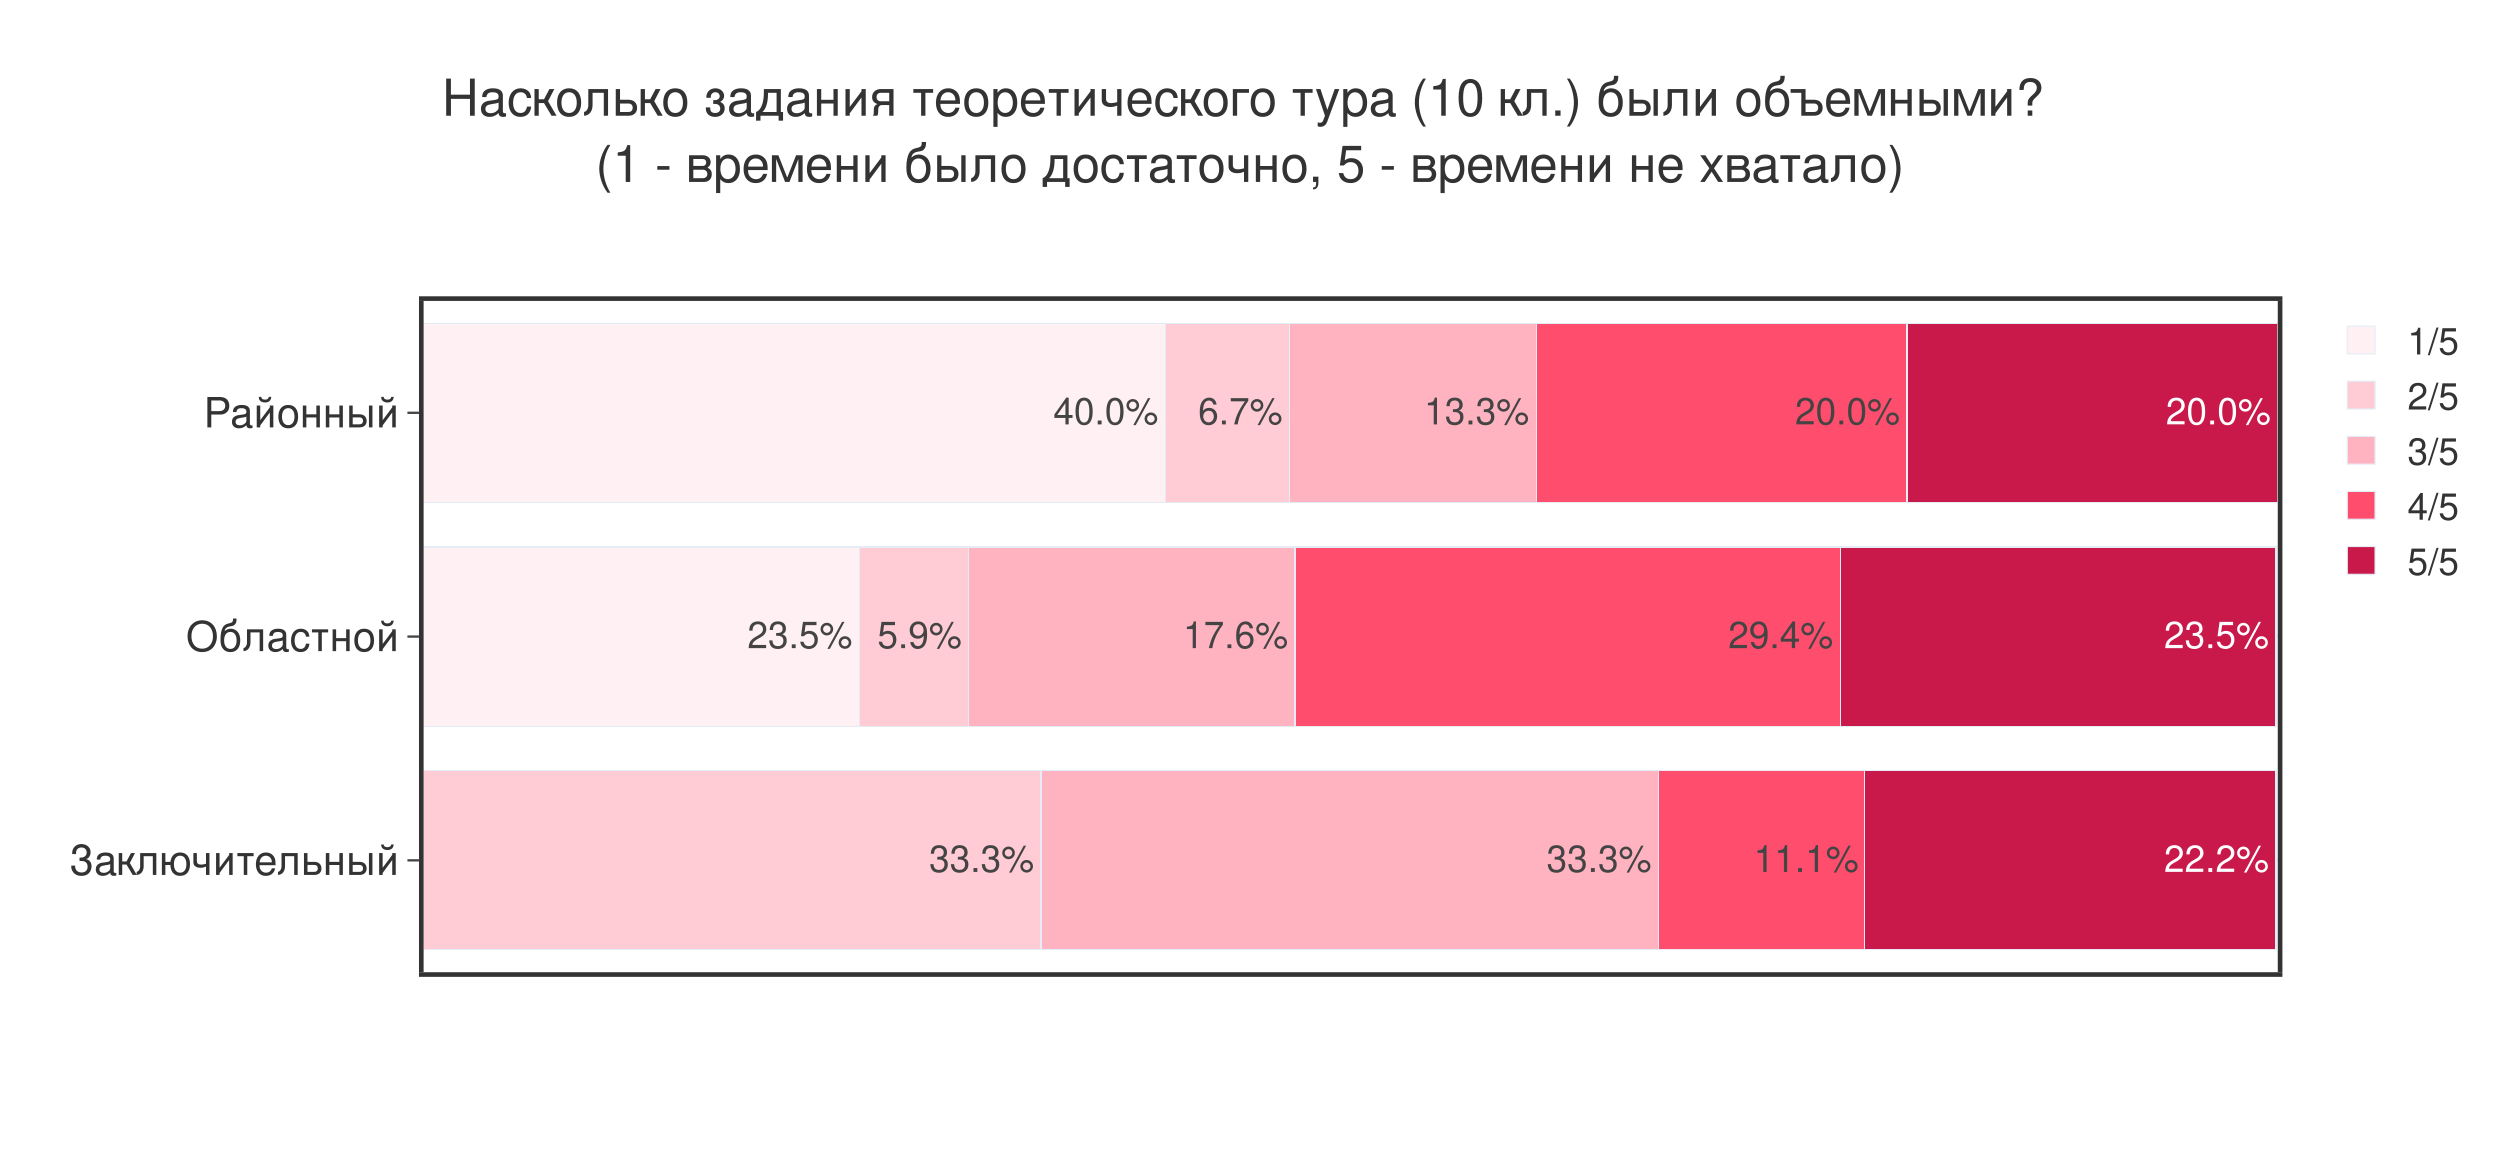
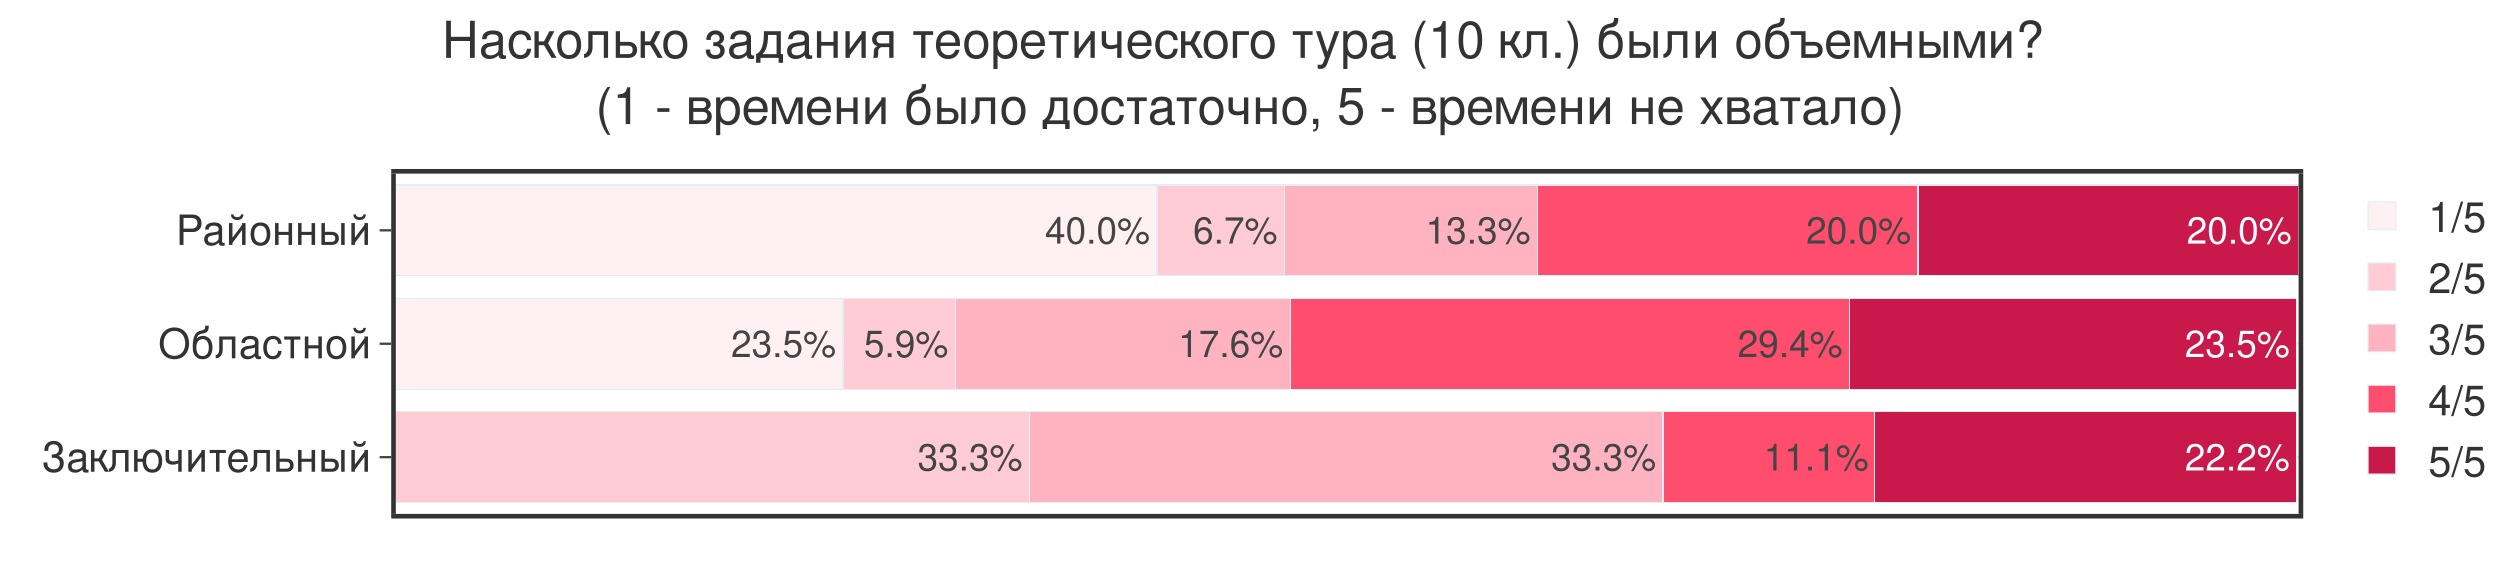
- <svg xmlns="http://www.w3.org/2000/svg" class="main-svg" width="1080" height="500" style="" viewBox="0 0 1080 500">
-   <rect x="0" y="0" width="1080" height="500" style="fill: rgb(255, 255, 255); fill-opacity: 1;" />
-   <defs id="defs-0f8589">
+ <svg xmlns="http://www.w3.org/2000/svg" class="main-svg" width="1080" height="250" style="" viewBox="0 0 1080 250">
+   <rect x="0" y="0" width="1080" height="250" style="fill: rgb(255, 255, 255); fill-opacity: 1;" />
+   <defs id="defs-f72253">
    <g class="clips">
-       <clipPath id="clip0f8589xyplot" class="plotclip">
-         <rect width="801" height="290" />
-       </clipPath>
-       <clipPath class="axesclip" id="clip0f8589x">
-         <rect x="183" y="0" width="801" height="500" />
-       </clipPath>
-       <clipPath class="axesclip" id="clip0f8589y">
-         <rect x="0" y="130" width="1080" height="290" />
-       </clipPath>
-       <clipPath class="axesclip" id="clip0f8589xy">
-         <rect x="183" y="130" width="801" height="290" />
+       <clipPath id="clipf72253xyplot" class="plotclip">
+         <rect width="822" height="147" />
+       </clipPath>
+       <clipPath class="axesclip" id="clipf72253x">
+         <rect x="171" y="0" width="822" height="250" />
+       </clipPath>
+       <clipPath class="axesclip" id="clipf72253y">
+         <rect x="0" y="75" width="1080" height="147" />
+       </clipPath>
+       <clipPath class="axesclip" id="clipf72253xy">
+         <rect x="171" y="75" width="822" height="147" />
      </clipPath>
    </g>
    <g class="gradients" />
    <g class="patterns" />
  </defs>
  <g class="bglayer" />
  <g class="layer-below">
    <g class="imagelayer" />
    <g class="shapelayer" />
  </g>
  <g class="cartesianlayer">
    <g class="subplot xy">
      <g class="layer-subplot">
        <g class="shapelayer" />
        <g class="imagelayer" />
      </g>
      <g class="minor-gridlayer">
        <g class="x" />
        <g class="y" />
      </g>
      <g class="gridlayer">
        <g class="x" />
        <g class="y">
-           <path class="ygrid crisp" transform="translate(0,371.67)" d="M183,0h801" style="stroke: rgb(236, 236, 236); stroke-opacity: 1; stroke-width: 1px;" />
-           <path class="ygrid crisp" transform="translate(0,275)" d="M183,0h801" style="stroke: rgb(236, 236, 236); stroke-opacity: 1; stroke-width: 1px;" />
-           <path class="ygrid crisp" transform="translate(0,178.33)" d="M183,0h801" style="stroke: rgb(236, 236, 236); stroke-opacity: 1; stroke-width: 1px;" />
+           <path class="ygrid crisp" transform="translate(0,197.5)" d="M171,0h822" style="stroke: rgb(236, 236, 236); stroke-opacity: 1; stroke-width: 1px;" />
+           <path class="ygrid crisp" transform="translate(0,148.5)" d="M171,0h822" style="stroke: rgb(236, 236, 236); stroke-opacity: 1; stroke-width: 1px;" />
+           <path class="ygrid crisp" transform="translate(0,99.5)" d="M171,0h822" style="stroke: rgb(236, 236, 236); stroke-opacity: 1; stroke-width: 1px;" />
        </g>
      </g>
      <g class="zerolinelayer">
-         <path class="xzl zl crisp" transform="translate(183,0)" d="M0,130v290" style="stroke: rgb(255, 255, 255); stroke-opacity: 1; stroke-width: 2px;" />
+         <path class="xzl zl crisp" transform="translate(171,0)" d="M0,75v147" style="stroke: rgb(255, 255, 255); stroke-opacity: 1; stroke-width: 2px;" />
      </g>
      <path class="xlines-below" />
      <path class="ylines-below" />
      <g class="overlines-below" />
      <g class="xaxislayer-below" />
      <g class="yaxislayer-below" />
      <g class="overaxes-below" />
-       <g class="plot" transform="translate(183,130)" clip-path="url(#clip0f8589xyplot)">
+       <g class="plot" transform="translate(171,75)" clip-path="url(#clipf72253xyplot)">
        <g class="barlayer mlayer">
          <g class="trace bars" shape-rendering="crispEdges" style="opacity: 1;">
            <g class="points">
              <g class="point">
-                 <path d="M0,280.33V203H0V280.33Z" style="vector-effect: non-scaling-stroke; opacity: 1; stroke-width: 0.5px; fill: rgb(255, 240, 243); fill-opacity: 1; stroke: rgb(229, 236, 246); stroke-opacity: 1;" />
-               </g>
-               <g class="point">
-                 <path d="M0,183.67V106.33H188.24V183.67Z" style="vector-effect: non-scaling-stroke; opacity: 1; stroke-width: 0.5px; fill: rgb(255, 240, 243); fill-opacity: 1; stroke: rgb(229, 236, 246); stroke-opacity: 1;" />
-                 <text class="bartext bartext-inside" text-anchor="middle" data-notex="1" x="0" y="0" style="font-family: Helvetica; font-size: 16px; fill: rgb(68, 68, 68); fill-opacity: 1; white-space: pre;" transform="translate(162.5525,150)">23.5%</text>
-               </g>
-               <g class="point">
-                 <path d="M0,87V9.67H320.4V87Z" style="vector-effect: non-scaling-stroke; opacity: 1; stroke-width: 0.5px; fill: rgb(255, 240, 243); fill-opacity: 1; stroke: rgb(229, 236, 246); stroke-opacity: 1;" />
-                 <text class="bartext bartext-inside" text-anchor="middle" data-notex="1" x="0" y="0" style="font-family: Helvetica; font-size: 16px; fill: rgb(68, 68, 68); fill-opacity: 1; white-space: pre;" transform="translate(294.7125,53.335)">40.0%</text>
-               </g>
-             </g>
-           </g>
-           <g class="trace bars" shape-rendering="crispEdges" style="opacity: 1;">
-             <g class="points">
-               <g class="point">
-                 <path d="M0,280.33V203H266.73V280.33Z" style="vector-effect: non-scaling-stroke; opacity: 1; stroke-width: 0.5px; fill: rgb(255, 204, 213); fill-opacity: 1; stroke: rgb(229, 236, 246); stroke-opacity: 1;" />
-                 <text class="bartext bartext-inside" text-anchor="middle" data-notex="1" x="0" y="0" style="font-family: Helvetica; font-size: 16px; fill: rgb(68, 68, 68); fill-opacity: 1; white-space: pre;" transform="translate(241.0425,246.665)">33.3%</text>
-               </g>
-               <g class="point">
-                 <path d="M188.24,183.67V106.33H235.49V183.67Z" style="vector-effect: non-scaling-stroke; opacity: 1; stroke-width: 0.5px; fill: rgb(255, 204, 213); fill-opacity: 1; stroke: rgb(229, 236, 246); stroke-opacity: 1;" />
-                 <text class="bartext bartext-inside" text-anchor="middle" data-notex="1" x="0" y="0" style="font-family: Helvetica; font-size: 16px; fill: rgb(68, 68, 68); fill-opacity: 1; white-space: pre;" transform="translate(214.2556,150)">5.9%</text>
-               </g>
-               <g class="point">
-                 <path d="M320.4,87V9.67H374.07V87Z" style="vector-effect: non-scaling-stroke; opacity: 1; stroke-width: 0.5px; fill: rgb(255, 204, 213); fill-opacity: 1; stroke: rgb(229, 236, 246); stroke-opacity: 1;" />
-                 <text class="bartext bartext-inside" text-anchor="middle" data-notex="1" x="0" y="0" style="font-family: Helvetica; font-size: 16px; fill: rgb(68, 68, 68); fill-opacity: 1; white-space: pre;" transform="translate(352.8356,53.335)">6.7%</text>
-               </g>
-             </g>
-           </g>
-           <g class="trace bars" shape-rendering="crispEdges" style="opacity: 1;">
-             <g class="points">
-               <g class="point">
-                 <path d="M266.73,280.33V203H533.47V280.33Z" style="vector-effect: non-scaling-stroke; opacity: 1; stroke-width: 0.5px; fill: rgb(255, 179, 193); fill-opacity: 1; stroke: rgb(229, 236, 246); stroke-opacity: 1;" />
-                 <text class="bartext bartext-inside" text-anchor="middle" data-notex="1" x="0" y="0" style="font-family: Helvetica; font-size: 16px; fill: rgb(68, 68, 68); fill-opacity: 1; white-space: pre;" transform="translate(507.7825,246.665)">33.3%</text>
-               </g>
-               <g class="point">
-                 <path d="M235.49,183.67V106.33H376.47V183.67Z" style="vector-effect: non-scaling-stroke; opacity: 1; stroke-width: 0.5px; fill: rgb(255, 179, 193); fill-opacity: 1; stroke: rgb(229, 236, 246); stroke-opacity: 1;" />
-                 <text class="bartext bartext-inside" text-anchor="middle" data-notex="1" x="0" y="0" style="font-family: Helvetica; font-size: 16px; fill: rgb(68, 68, 68); fill-opacity: 1; white-space: pre;" transform="translate(350.7825,150)">17.6%</text>
-               </g>
-               <g class="point">
-                 <path d="M374.07,87V9.67H480.6V87Z" style="vector-effect: non-scaling-stroke; opacity: 1; stroke-width: 0.5px; fill: rgb(255, 179, 193); fill-opacity: 1; stroke: rgb(229, 236, 246); stroke-opacity: 1;" />
-                 <text class="bartext bartext-inside" text-anchor="middle" data-notex="1" x="0" y="0" style="font-family: Helvetica; font-size: 16px; fill: rgb(68, 68, 68); fill-opacity: 1; white-space: pre;" transform="translate(454.9125,53.335)">13.3%</text>
-               </g>
-             </g>
-           </g>
-           <g class="trace bars" shape-rendering="crispEdges" style="opacity: 1;">
-             <g class="points">
-               <g class="point">
-                 <path d="M533.47,280.33V203H622.38V280.33Z" style="vector-effect: non-scaling-stroke; opacity: 1; stroke-width: 0.5px; fill: rgb(255, 77, 109); fill-opacity: 1; stroke: rgb(229, 236, 246); stroke-opacity: 1;" />
-                 <text class="bartext bartext-inside" text-anchor="middle" data-notex="1" x="0" y="0" style="font-family: Helvetica; font-size: 16px; fill: rgb(68, 68, 68); fill-opacity: 1; white-space: pre;" transform="translate(597.2862,246.665)">11.1%</text>
-               </g>
-               <g class="point">
-                 <path d="M376.47,183.67V106.33H611.96V183.67Z" style="vector-effect: non-scaling-stroke; opacity: 1; stroke-width: 0.5px; fill: rgb(255, 77, 109); fill-opacity: 1; stroke: rgb(229, 236, 246); stroke-opacity: 1;" />
-                 <text class="bartext bartext-inside" text-anchor="middle" data-notex="1" x="0" y="0" style="font-family: Helvetica; font-size: 16px; fill: rgb(68, 68, 68); fill-opacity: 1; white-space: pre;" transform="translate(586.2725,150)">29.4%</text>
-               </g>
-               <g class="point">
-                 <path d="M480.6,87V9.67H640.8V87Z" style="vector-effect: non-scaling-stroke; opacity: 1; stroke-width: 0.5px; fill: rgb(255, 77, 109); fill-opacity: 1; stroke: rgb(229, 236, 246); stroke-opacity: 1;" />
-                 <text class="bartext bartext-inside" text-anchor="middle" data-notex="1" x="0" y="0" style="font-family: Helvetica; font-size: 16px; fill: rgb(68, 68, 68); fill-opacity: 1; white-space: pre;" transform="translate(615.1125,53.335)">20.0%</text>
-               </g>
-             </g>
-           </g>
-           <g class="trace bars" shape-rendering="crispEdges" style="opacity: 1;">
-             <g class="points">
-               <g class="point">
-                 <path d="M622.38,280.33V203H800.2V280.33Z" style="vector-effect: non-scaling-stroke; opacity: 1; stroke-width: 0.5px; fill: rgb(201, 24, 74); fill-opacity: 1; stroke: rgb(229, 236, 246); stroke-opacity: 1;" />
-                 <text class="bartext bartext-inside" text-anchor="middle" data-notex="1" x="0" y="0" style="font-family: Helvetica; font-size: 16px; fill: rgb(255, 255, 255); fill-opacity: 1; white-space: pre;" transform="translate(774.5125,246.665)">22.2%</text>
-               </g>
-               <g class="point">
-                 <path d="M611.96,183.67V106.33H800.2V183.67Z" style="vector-effect: non-scaling-stroke; opacity: 1; stroke-width: 0.5px; fill: rgb(201, 24, 74); fill-opacity: 1; stroke: rgb(229, 236, 246); stroke-opacity: 1;" />
-                 <text class="bartext bartext-inside" text-anchor="middle" data-notex="1" x="0" y="0" style="font-family: Helvetica; font-size: 16px; fill: rgb(255, 255, 255); fill-opacity: 1; white-space: pre;" transform="translate(774.5125,150)">23.5%</text>
-               </g>
-               <g class="point">
-                 <path d="M640.8,87V9.67H801V87Z" style="vector-effect: non-scaling-stroke; opacity: 1; stroke-width: 0.5px; fill: rgb(201, 24, 74); fill-opacity: 1; stroke: rgb(229, 236, 246); stroke-opacity: 1;" />
-                 <text class="bartext bartext-inside" text-anchor="middle" data-notex="1" x="0" y="0" style="font-family: Helvetica; font-size: 16px; fill: rgb(255, 255, 255); fill-opacity: 1; white-space: pre;" transform="translate(775.3125,53.335)">20.0%</text>
+                 <path d="M0,142.1V102.9H0V142.1Z" style="vector-effect: non-scaling-stroke; opacity: 1; stroke-width: 0.5px; fill: rgb(255, 240, 243); fill-opacity: 1; stroke: rgb(229, 236, 246); stroke-opacity: 1;" />
+               </g>
+               <g class="point">
+                 <path d="M0,93.1V53.9H193.17V93.1Z" style="vector-effect: non-scaling-stroke; opacity: 1; stroke-width: 0.5px; fill: rgb(255, 240, 243); fill-opacity: 1; stroke: rgb(229, 236, 246); stroke-opacity: 1;" />
+                 <text class="bartext bartext-inside" text-anchor="middle" data-notex="1" x="0" y="0" style="font-family: Helvetica; font-size: 16px; fill: rgb(68, 68, 68); fill-opacity: 1; white-space: pre;" transform="translate(167.4825,79.25)">23.5%</text>
+               </g>
+               <g class="point">
+                 <path d="M0,44.1V4.9H328.8V44.1Z" style="vector-effect: non-scaling-stroke; opacity: 1; stroke-width: 0.5px; fill: rgb(255, 240, 243); fill-opacity: 1; stroke: rgb(229, 236, 246); stroke-opacity: 1;" />
+                 <text class="bartext bartext-inside" text-anchor="middle" data-notex="1" x="0" y="0" style="font-family: Helvetica; font-size: 16px; fill: rgb(68, 68, 68); fill-opacity: 1; white-space: pre;" transform="translate(303.1125,30.25)">40.0%</text>
+               </g>
+             </g>
+           </g>
+           <g class="trace bars" shape-rendering="crispEdges" style="opacity: 1;">
+             <g class="points">
+               <g class="point">
+                 <path d="M0,142.1V102.9H273.73V142.1Z" style="vector-effect: non-scaling-stroke; opacity: 1; stroke-width: 0.5px; fill: rgb(255, 204, 213); fill-opacity: 1; stroke: rgb(229, 236, 246); stroke-opacity: 1;" />
+                 <text class="bartext bartext-inside" text-anchor="middle" data-notex="1" x="0" y="0" style="font-family: Helvetica; font-size: 16px; fill: rgb(68, 68, 68); fill-opacity: 1; white-space: pre;" transform="translate(248.0425,128.25)">33.3%</text>
+               </g>
+               <g class="point">
+                 <path d="M193.17,93.1V53.9H241.67V93.1Z" style="vector-effect: non-scaling-stroke; opacity: 1; stroke-width: 0.5px; fill: rgb(255, 204, 213); fill-opacity: 1; stroke: rgb(229, 236, 246); stroke-opacity: 1;" />
+                 <text class="bartext bartext-inside" text-anchor="middle" data-notex="1" x="0" y="0" style="font-family: Helvetica; font-size: 16px; fill: rgb(68, 68, 68); fill-opacity: 1; white-space: pre;" transform="translate(220.4356,79.25)">5.9%</text>
+               </g>
+               <g class="point">
+                 <path d="M328.8,44.1V4.9H383.87V44.1Z" style="vector-effect: non-scaling-stroke; opacity: 1; stroke-width: 0.5px; fill: rgb(255, 204, 213); fill-opacity: 1; stroke: rgb(229, 236, 246); stroke-opacity: 1;" />
+                 <text class="bartext bartext-inside" text-anchor="middle" data-notex="1" x="0" y="0" style="font-family: Helvetica; font-size: 16px; fill: rgb(68, 68, 68); fill-opacity: 1; white-space: pre;" transform="translate(362.6356,30.25)">6.7%</text>
+               </g>
+             </g>
+           </g>
+           <g class="trace bars" shape-rendering="crispEdges" style="opacity: 1;">
+             <g class="points">
+               <g class="point">
+                 <path d="M273.73,142.1V102.9H547.45V142.1Z" style="vector-effect: non-scaling-stroke; opacity: 1; stroke-width: 0.5px; fill: rgb(255, 179, 193); fill-opacity: 1; stroke: rgb(229, 236, 246); stroke-opacity: 1;" />
+                 <text class="bartext bartext-inside" text-anchor="middle" data-notex="1" x="0" y="0" style="font-family: Helvetica; font-size: 16px; fill: rgb(68, 68, 68); fill-opacity: 1; white-space: pre;" transform="translate(521.7625,128.25)">33.3%</text>
+               </g>
+               <g class="point">
+                 <path d="M241.67,93.1V53.9H386.34V93.1Z" style="vector-effect: non-scaling-stroke; opacity: 1; stroke-width: 0.5px; fill: rgb(255, 179, 193); fill-opacity: 1; stroke: rgb(229, 236, 246); stroke-opacity: 1;" />
+                 <text class="bartext bartext-inside" text-anchor="middle" data-notex="1" x="0" y="0" style="font-family: Helvetica; font-size: 16px; fill: rgb(68, 68, 68); fill-opacity: 1; white-space: pre;" transform="translate(360.6525,79.25)">17.6%</text>
+               </g>
+               <g class="point">
+                 <path d="M383.87,44.1V4.9H493.2V44.1Z" style="vector-effect: non-scaling-stroke; opacity: 1; stroke-width: 0.5px; fill: rgb(255, 179, 193); fill-opacity: 1; stroke: rgb(229, 236, 246); stroke-opacity: 1;" />
+                 <text class="bartext bartext-inside" text-anchor="middle" data-notex="1" x="0" y="0" style="font-family: Helvetica; font-size: 16px; fill: rgb(68, 68, 68); fill-opacity: 1; white-space: pre;" transform="translate(467.5125,30.25)">13.3%</text>
+               </g>
+             </g>
+           </g>
+           <g class="trace bars" shape-rendering="crispEdges" style="opacity: 1;">
+             <g class="points">
+               <g class="point">
+                 <path d="M547.45,142.1V102.9H638.69V142.1Z" style="vector-effect: non-scaling-stroke; opacity: 1; stroke-width: 0.5px; fill: rgb(255, 77, 109); fill-opacity: 1; stroke: rgb(229, 236, 246); stroke-opacity: 1;" />
+                 <text class="bartext bartext-inside" text-anchor="middle" data-notex="1" x="0" y="0" style="font-family: Helvetica; font-size: 16px; fill: rgb(68, 68, 68); fill-opacity: 1; white-space: pre;" transform="translate(613.5963,128.25)">11.1%</text>
+               </g>
+               <g class="point">
+                 <path d="M386.34,93.1V53.9H628.01V93.1Z" style="vector-effect: non-scaling-stroke; opacity: 1; stroke-width: 0.5px; fill: rgb(255, 77, 109); fill-opacity: 1; stroke: rgb(229, 236, 246); stroke-opacity: 1;" />
+                 <text class="bartext bartext-inside" text-anchor="middle" data-notex="1" x="0" y="0" style="font-family: Helvetica; font-size: 16px; fill: rgb(68, 68, 68); fill-opacity: 1; white-space: pre;" transform="translate(602.3225,79.25)">29.4%</text>
+               </g>
+               <g class="point">
+                 <path d="M493.2,44.1V4.9H657.6V44.1Z" style="vector-effect: non-scaling-stroke; opacity: 1; stroke-width: 0.5px; fill: rgb(255, 77, 109); fill-opacity: 1; stroke: rgb(229, 236, 246); stroke-opacity: 1;" />
+                 <text class="bartext bartext-inside" text-anchor="middle" data-notex="1" x="0" y="0" style="font-family: Helvetica; font-size: 16px; fill: rgb(68, 68, 68); fill-opacity: 1; white-space: pre;" transform="translate(631.9125,30.25)">20.0%</text>
+               </g>
+             </g>
+           </g>
+           <g class="trace bars" shape-rendering="crispEdges" style="opacity: 1;">
+             <g class="points">
+               <g class="point">
+                 <path d="M638.69,142.1V102.9H821.18V142.1Z" style="vector-effect: non-scaling-stroke; opacity: 1; stroke-width: 0.5px; fill: rgb(201, 24, 74); fill-opacity: 1; stroke: rgb(229, 236, 246); stroke-opacity: 1;" />
+                 <text class="bartext bartext-inside" text-anchor="middle" data-notex="1" x="0" y="0" style="font-family: Helvetica; font-size: 16px; fill: rgb(255, 255, 255); fill-opacity: 1; white-space: pre;" transform="translate(795.4925,128.25)">22.2%</text>
+               </g>
+               <g class="point">
+                 <path d="M628.01,93.1V53.9H821.18V93.1Z" style="vector-effect: non-scaling-stroke; opacity: 1; stroke-width: 0.5px; fill: rgb(201, 24, 74); fill-opacity: 1; stroke: rgb(229, 236, 246); stroke-opacity: 1;" />
+                 <text class="bartext bartext-inside" text-anchor="middle" data-notex="1" x="0" y="0" style="font-family: Helvetica; font-size: 16px; fill: rgb(255, 255, 255); fill-opacity: 1; white-space: pre;" transform="translate(795.4925,79.25)">23.5%</text>
+               </g>
+               <g class="point">
+                 <path d="M657.6,44.1V4.9H822V44.1Z" style="vector-effect: non-scaling-stroke; opacity: 1; stroke-width: 0.5px; fill: rgb(201, 24, 74); fill-opacity: 1; stroke: rgb(229, 236, 246); stroke-opacity: 1;" />
+                 <text class="bartext bartext-inside" text-anchor="middle" data-notex="1" x="0" y="0" style="font-family: Helvetica; font-size: 16px; fill: rgb(255, 255, 255); fill-opacity: 1; white-space: pre;" transform="translate(796.3125,30.25)">20.0%</text>
              </g>
            </g>
          </g>
        </g>
      </g>
      <g class="overplot" />
-       <path class="xlines-above crisp" d="M181,421H986M181,129H986" style="fill: none; stroke-width: 2px; stroke: rgb(51, 51, 51); stroke-opacity: 1;" />
-       <path class="ylines-above crisp" d="M182,130V420M985,130V420" style="fill: none; stroke-width: 2px; stroke: rgb(51, 51, 51); stroke-opacity: 1;" />
+       <path class="xlines-above crisp" d="M169,223H995M169,74H995" style="fill: none; stroke-width: 2px; stroke: rgb(51, 51, 51); stroke-opacity: 1;" />
+       <path class="ylines-above crisp" d="M170,75V222M994,75V222" style="fill: none; stroke-width: 2px; stroke: rgb(51, 51, 51); stroke-opacity: 1;" />
      <g class="overlines-above" />
      <g class="xaxislayer-above" />
      <g class="yaxislayer-above">
-         <path class="ytick ticks crisp" d="M181,0h-5" transform="translate(0,371.67)" style="stroke: rgb(68, 68, 68); stroke-opacity: 1; stroke-width: 1px;" />
-         <path class="ytick ticks crisp" d="M181,0h-5" transform="translate(0,275)" style="stroke: rgb(68, 68, 68); stroke-opacity: 1; stroke-width: 1px;" />
-         <path class="ytick ticks crisp" d="M181,0h-5" transform="translate(0,178.33)" style="stroke: rgb(68, 68, 68); stroke-opacity: 1; stroke-width: 1px;" />
+         <path class="ytick ticks crisp" d="M169,0h-5" transform="translate(0,197.5)" style="stroke: rgb(68, 68, 68); stroke-opacity: 1; stroke-width: 1px;" />
+         <path class="ytick ticks crisp" d="M169,0h-5" transform="translate(0,148.5)" style="stroke: rgb(68, 68, 68); stroke-opacity: 1; stroke-width: 1px;" />
+         <path class="ytick ticks crisp" d="M169,0h-5" transform="translate(0,99.5)" style="stroke: rgb(68, 68, 68); stroke-opacity: 1; stroke-width: 1px;" />
        <g class="ytick">
-           <text text-anchor="end" x="172.4" y="6.3" transform="translate(0,371.67)" style="font-family: Helvetica; font-size: 18px; fill: rgb(51, 51, 51); fill-opacity: 1; white-space: pre; opacity: 1;">Заключительный</text>
+           <text text-anchor="end" x="160.4" y="6.3" transform="translate(0,197.5)" style="font-family: Helvetica; font-size: 18px; fill: rgb(51, 51, 51); fill-opacity: 1; white-space: pre; opacity: 1;">Заключительный</text>
        </g>
        <g class="ytick">
-           <text text-anchor="end" x="172.4" y="6.3" transform="translate(0,275)" style="font-family: Helvetica; font-size: 18px; fill: rgb(51, 51, 51); fill-opacity: 1; white-space: pre; opacity: 1;">Областной</text>
+           <text text-anchor="end" x="160.4" y="6.3" transform="translate(0,148.5)" style="font-family: Helvetica; font-size: 18px; fill: rgb(51, 51, 51); fill-opacity: 1; white-space: pre; opacity: 1;">Областной</text>
        </g>
        <g class="ytick">
-           <text text-anchor="end" x="172.4" y="6.3" transform="translate(0,178.33)" style="font-family: Helvetica; font-size: 18px; fill: rgb(51, 51, 51); fill-opacity: 1; white-space: pre; opacity: 1;">Районный</text>
+           <text text-anchor="end" x="160.4" y="6.3" transform="translate(0,99.5)" style="font-family: Helvetica; font-size: 18px; fill: rgb(51, 51, 51); fill-opacity: 1; white-space: pre; opacity: 1;">Районный</text>
        </g>
      </g>
      <g class="overaxes-above" />
    </g>
  </g>
  <g class="polarlayer" />
  <g class="smithlayer" />
  <g class="ternarylayer" />
  <g class="geolayer" />
  <g class="funnelarealayer" />
  <g class="pielayer" />
  <g class="iciclelayer" />
  <g class="treemaplayer" />
  <g class="sunburstlayer" />
  <g class="glimages" />
-   <defs id="topdefs-0f8589">
+   <defs id="topdefs-f72253">
    <g class="clips" />
-     <clipPath id="legend0f8589">
-       <rect width="68" height="129" x="0" y="0" />
+     <clipPath id="legendf72253">
+       <rect width="71" height="142" x="0" y="0" />
    </clipPath>
  </defs>
  <g class="layer-above">
    <g class="imagelayer" />
    <g class="shapelayer" />
  </g>
  <g class="infolayer">
-     <g class="legend" pointer-events="all" transform="translate(1000.02,130)">
-       <rect class="bg" shape-rendering="crispEdges" width="68" height="129" x="0" y="0" style="stroke: rgb(68, 68, 68); stroke-opacity: 1; fill: rgb(255, 255, 255); fill-opacity: 1; stroke-width: 0px;" />
-       <g class="scrollbox" transform="" clip-path="url(#legend0f8589)">
+     <g class="legend" pointer-events="all" transform="translate(1009,75)">
+       <rect class="bg" shape-rendering="crispEdges" width="71" height="142" x="0" y="0" style="stroke: rgb(68, 68, 68); stroke-opacity: 1; fill: rgb(255, 255, 255); fill-opacity: 1; stroke-width: 0px;" />
+       <g class="scrollbox" transform="" clip-path="url(#legendf72253)">
        <g class="groups">
-           <g class="traces" transform="translate(0,16.9)" style="opacity: 1;">
-             <text class="legendtext" text-anchor="start" x="40" y="6.24" style="font-family: Helvetica; font-size: 16px; fill: rgb(51, 51, 51); fill-opacity: 1; white-space: pre;">1/5</text>
+           <g class="traces" transform="translate(0,18.2)" style="opacity: 1;">
+             <text class="legendtext" text-anchor="start" x="40" y="7.02" style="font-family: Helvetica; font-size: 18px; fill: rgb(51, 51, 51); fill-opacity: 1; white-space: pre;">1/5</text>
            <g class="layers" style="opacity: 1;">
              <g class="legendfill" />
              <g class="legendlines" />
              <g class="legendsymbols">
                <g class="legendpoints">
                  <path class="legendundefined" d="M6,6H-6V-6H6Z" transform="translate(20,0)" style="stroke-width: 0.5px; fill: rgb(255, 240, 243); fill-opacity: 1; stroke: rgb(229, 236, 246); stroke-opacity: 1;" />
                </g>
              </g>
            </g>
-             <rect class="legendtoggle" x="0" y="-11.9" width="62.25" height="23.8" style="fill: rgb(0, 0, 0); fill-opacity: 0;" />
-           </g>
-           <g class="traces" transform="translate(0,40.7)" style="opacity: 1;">
-             <text class="legendtext" text-anchor="start" x="40" y="6.24" style="font-family: Helvetica; font-size: 16px; fill: rgb(51, 51, 51); fill-opacity: 1; white-space: pre;">2/5</text>
+             <rect class="legendtoggle" x="0" y="-13.2" width="65.031" height="26.4" style="fill: rgb(0, 0, 0); fill-opacity: 0;" />
+           </g>
+           <g class="traces" transform="translate(0,44.6)" style="opacity: 1;">
+             <text class="legendtext" text-anchor="start" x="40" y="7.02" style="font-family: Helvetica; font-size: 18px; fill: rgb(51, 51, 51); fill-opacity: 1; white-space: pre;">2/5</text>
            <g class="layers" style="opacity: 1;">
              <g class="legendfill" />
              <g class="legendlines" />
              <g class="legendsymbols">
                <g class="legendpoints">
                  <path class="legendundefined" d="M6,6H-6V-6H6Z" transform="translate(20,0)" style="stroke-width: 0.5px; fill: rgb(255, 204, 213); fill-opacity: 1; stroke: rgb(229, 236, 246); stroke-opacity: 1;" />
                </g>
              </g>
            </g>
-             <rect class="legendtoggle" x="0" y="-11.9" width="62.25" height="23.8" style="fill: rgb(0, 0, 0); fill-opacity: 0;" />
-           </g>
-           <g class="traces" transform="translate(0,64.5)" style="opacity: 1;">
-             <text class="legendtext" text-anchor="start" x="40" y="6.24" style="font-family: Helvetica; font-size: 16px; fill: rgb(51, 51, 51); fill-opacity: 1; white-space: pre;">3/5</text>
+             <rect class="legendtoggle" x="0" y="-13.2" width="65.031" height="26.4" style="fill: rgb(0, 0, 0); fill-opacity: 0;" />
+           </g>
+           <g class="traces" transform="translate(0,71)" style="opacity: 1;">
+             <text class="legendtext" text-anchor="start" x="40" y="7.02" style="font-family: Helvetica; font-size: 18px; fill: rgb(51, 51, 51); fill-opacity: 1; white-space: pre;">3/5</text>
            <g class="layers" style="opacity: 1;">
              <g class="legendfill" />
              <g class="legendlines" />
              <g class="legendsymbols">
                <g class="legendpoints">
                  <path class="legendundefined" d="M6,6H-6V-6H6Z" transform="translate(20,0)" style="stroke-width: 0.5px; fill: rgb(255, 179, 193); fill-opacity: 1; stroke: rgb(229, 236, 246); stroke-opacity: 1;" />
                </g>
              </g>
            </g>
-             <rect class="legendtoggle" x="0" y="-11.9" width="62.25" height="23.8" style="fill: rgb(0, 0, 0); fill-opacity: 0;" />
-           </g>
-           <g class="traces" transform="translate(0,88.3)" style="opacity: 1;">
-             <text class="legendtext" text-anchor="start" x="40" y="6.24" style="font-family: Helvetica; font-size: 16px; fill: rgb(51, 51, 51); fill-opacity: 1; white-space: pre;">4/5</text>
+             <rect class="legendtoggle" x="0" y="-13.2" width="65.031" height="26.4" style="fill: rgb(0, 0, 0); fill-opacity: 0;" />
+           </g>
+           <g class="traces" transform="translate(0,97.4)" style="opacity: 1;">
+             <text class="legendtext" text-anchor="start" x="40" y="7.02" style="font-family: Helvetica; font-size: 18px; fill: rgb(51, 51, 51); fill-opacity: 1; white-space: pre;">4/5</text>
            <g class="layers" style="opacity: 1;">
              <g class="legendfill" />
              <g class="legendlines" />
              <g class="legendsymbols">
                <g class="legendpoints">
                  <path class="legendundefined" d="M6,6H-6V-6H6Z" transform="translate(20,0)" style="stroke-width: 0.5px; fill: rgb(255, 77, 109); fill-opacity: 1; stroke: rgb(229, 236, 246); stroke-opacity: 1;" />
                </g>
              </g>
            </g>
-             <rect class="legendtoggle" x="0" y="-11.9" width="62.25" height="23.8" style="fill: rgb(0, 0, 0); fill-opacity: 0;" />
-           </g>
-           <g class="traces" transform="translate(0,112.1)" style="opacity: 1;">
-             <text class="legendtext" text-anchor="start" x="40" y="6.24" style="font-family: Helvetica; font-size: 16px; fill: rgb(51, 51, 51); fill-opacity: 1; white-space: pre;">5/5</text>
+             <rect class="legendtoggle" x="0" y="-13.2" width="65.031" height="26.4" style="fill: rgb(0, 0, 0); fill-opacity: 0;" />
+           </g>
+           <g class="traces" transform="translate(0,123.8)" style="opacity: 1;">
+             <text class="legendtext" text-anchor="start" x="40" y="7.02" style="font-family: Helvetica; font-size: 18px; fill: rgb(51, 51, 51); fill-opacity: 1; white-space: pre;">5/5</text>
            <g class="layers" style="opacity: 1;">
              <g class="legendfill" />
              <g class="legendlines" />
              <g class="legendsymbols">
                <g class="legendpoints">
                  <path class="legendundefined" d="M6,6H-6V-6H6Z" transform="translate(20,0)" style="stroke-width: 0.5px; fill: rgb(201, 24, 74); fill-opacity: 1; stroke: rgb(229, 236, 246); stroke-opacity: 1;" />
                </g>
              </g>
            </g>
-             <rect class="legendtoggle" x="0" y="-11.9" width="62.25" height="23.8" style="fill: rgb(0, 0, 0); fill-opacity: 0;" />
+             <rect class="legendtoggle" x="0" y="-13.2" width="65.031" height="26.4" style="fill: rgb(0, 0, 0); fill-opacity: 0;" />
          </g>
        </g>
      </g>
      <rect class="scrollbar" rx="20" ry="3" width="0" height="0" x="0" y="0" style="fill: rgb(128, 139, 164); fill-opacity: 1;" />
    </g>
    <g class="g-gtitle">
-       <text class="gtitle" x="540" y="50" text-anchor="middle" dy="0.7em" style="font-family: Helvetica; font-size: 22px; fill: rgb(51, 51, 51); opacity: 1; font-weight: normal; white-space: pre;">
-         <tspan class="line" dy="0em" x="540" y="50">Насколько задания теоретического тура (10 кл.) были объемными?</tspan>
-         <tspan class="line" dy="1.3em" x="540" y="50">(1 - времени было достаточно, 5 - времени не хватало)</tspan>
+       <text class="gtitle" x="540" y="25" text-anchor="middle" dy="0.7em" style="font-family: Helvetica; font-size: 22px; fill: rgb(51, 51, 51); opacity: 1; font-weight: normal; white-space: pre;">
+         <tspan class="line" dy="0em" x="540" y="25">Насколько задания теоретического тура (10 кл.) были объемными?</tspan>
+         <tspan class="line" dy="1.3em" x="540" y="25">(1 - времени было достаточно, 5 - времени не хватало)</tspan>
      </text>
    </g>
    <g class="g-xtitle" />
    <g class="g-ytitle" />
  </g>
</svg>
